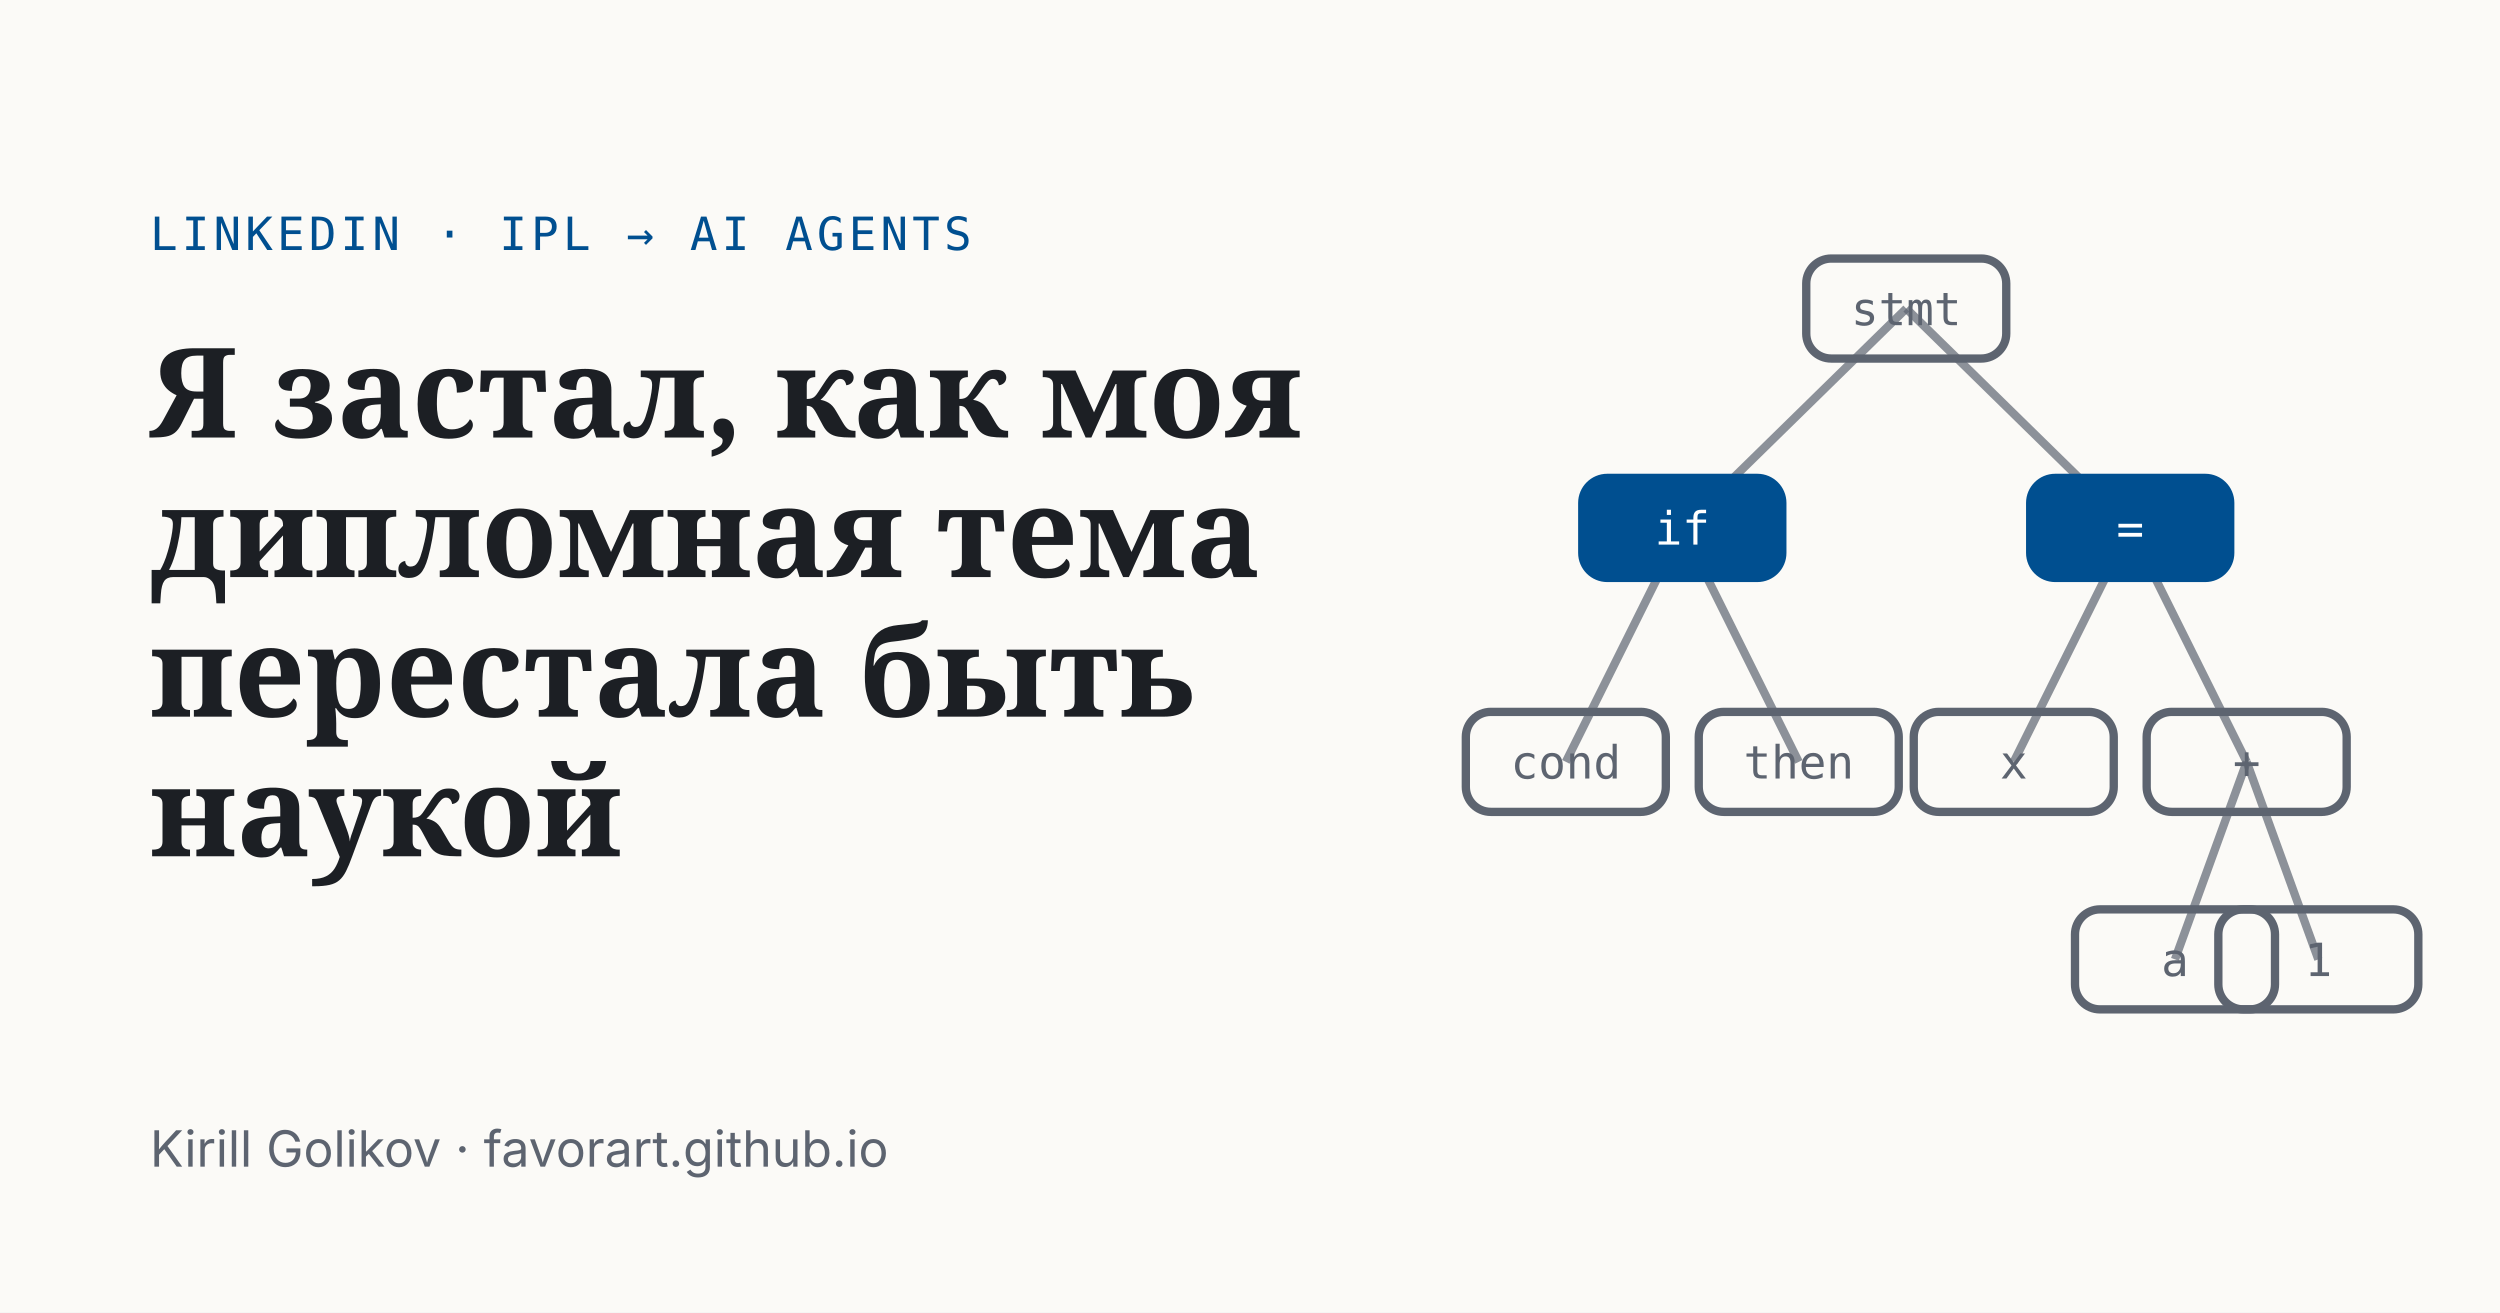
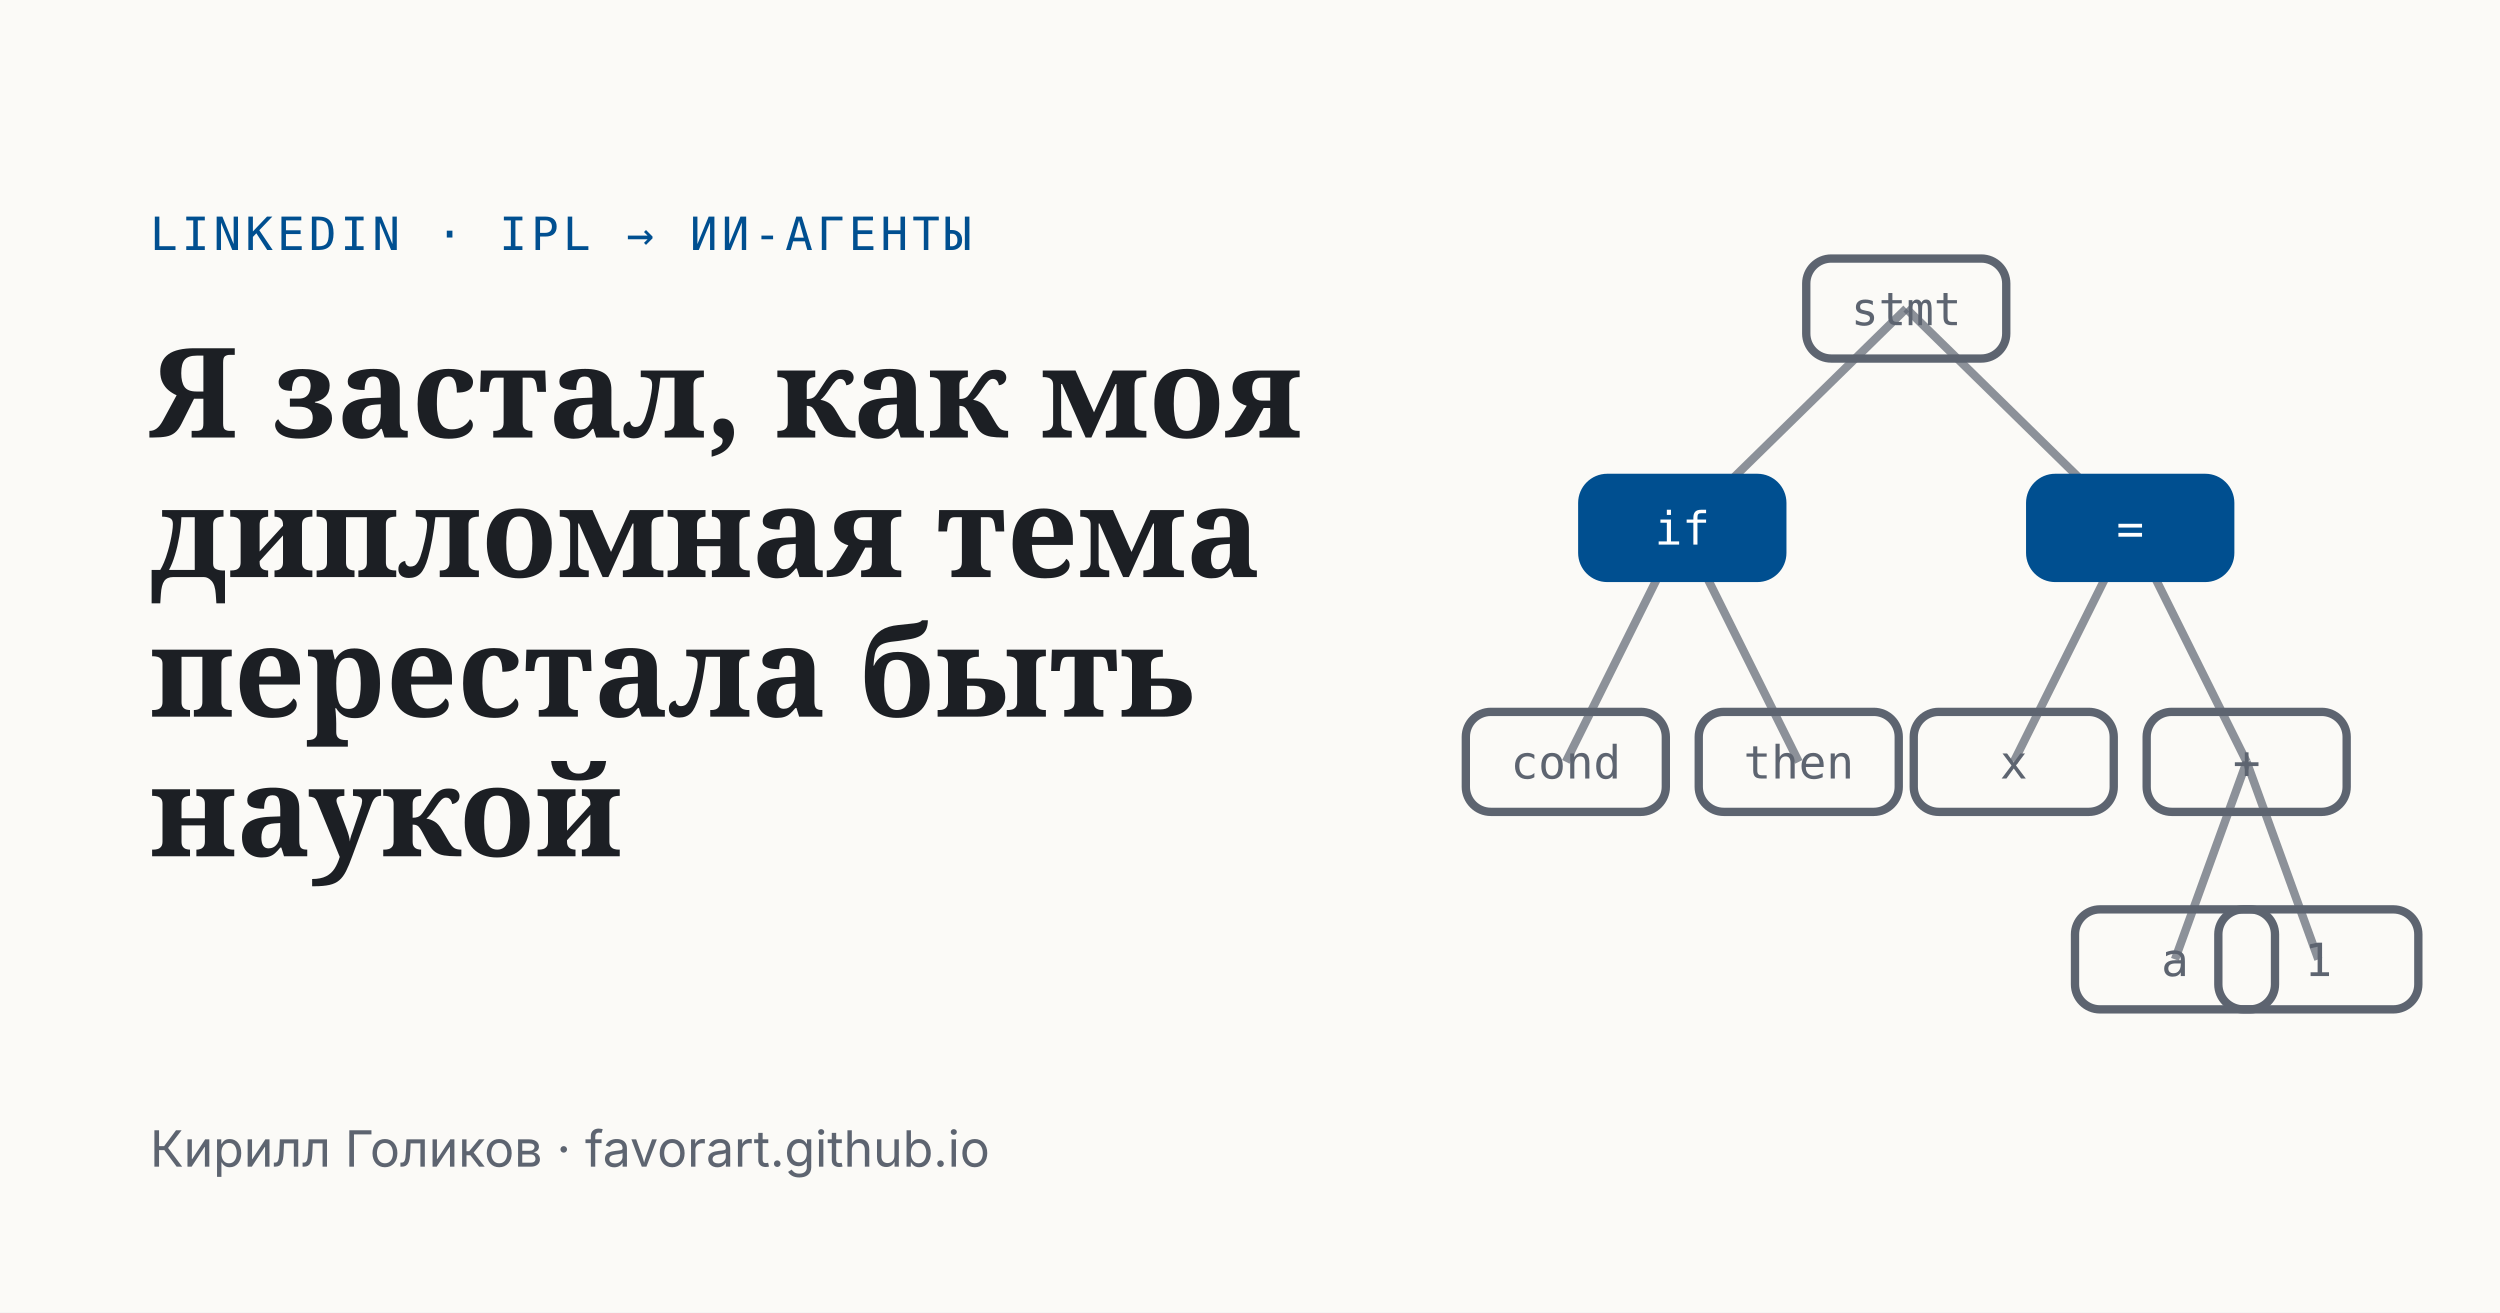
<svg xmlns="http://www.w3.org/2000/svg" width="1200" height="630" viewBox="0 0 1200 630">
  <rect width="1200" height="630" fill="#fbfaf7" />
  <line x1="915.0" y1="148.1" x2="807.5" y2="253.4" stroke="#5d6470" stroke-width="4" opacity=".7" />
  <line x1="915.0" y1="148.1" x2="1022.5" y2="253.4" stroke="#5d6470" stroke-width="4" opacity=".7" />
  <line x1="807.5" y1="253.4" x2="751.6" y2="365.7" stroke="#5d6470" stroke-width="4" opacity=".7" />
  <line x1="807.5" y1="253.4" x2="863.4" y2="365.7" stroke="#5d6470" stroke-width="4" opacity=".7" />
  <line x1="1022.5" y1="253.4" x2="966.6" y2="365.7" stroke="#5d6470" stroke-width="4" opacity=".7" />
  <line x1="1022.5" y1="253.4" x2="1078.4" y2="365.7" stroke="#5d6470" stroke-width="4" opacity=".7" />
  <line x1="1078.4" y1="365.7" x2="1044.0" y2="460.5" stroke="#5d6470" stroke-width="4" opacity=".7" />
  <line x1="1078.4" y1="365.7" x2="1112.8" y2="460.5" stroke="#5d6470" stroke-width="4" opacity=".7" />
  <rect x="867.0" y="124.1" width="96" height="48" rx="12" fill="none" stroke="#5d6470" stroke-width="4" />
  <text x="915.0" y="156.1" text-anchor="middle" font-family="'JetBrains Mono', Consolas, monospace" font-size="22" fill="#5d6470">stmt</text>
  <rect x="759.5" y="229.4" width="96" height="48" rx="12" fill="#004f90" stroke="#004f90" stroke-width="4" />
  <text x="807.5" y="261.4" text-anchor="middle" font-family="'JetBrains Mono', Consolas, monospace" font-size="22" fill="#ffffff">if</text>
  <rect x="974.5" y="229.4" width="96" height="48" rx="12" fill="#004f90" stroke="#004f90" stroke-width="4" />
  <text x="1022.5" y="261.4" text-anchor="middle" font-family="'JetBrains Mono', Consolas, monospace" font-size="22" fill="#ffffff">=</text>
  <rect x="703.6" y="341.7" width="96" height="48" rx="12" fill="none" stroke="#5d6470" stroke-width="4" />
  <text x="751.6" y="373.7" text-anchor="middle" font-family="'JetBrains Mono', Consolas, monospace" font-size="22" fill="#5d6470">cond</text>
  <rect x="815.4" y="341.7" width="96" height="48" rx="12" fill="none" stroke="#5d6470" stroke-width="4" />
  <text x="863.4" y="373.7" text-anchor="middle" font-family="'JetBrains Mono', Consolas, monospace" font-size="22" fill="#5d6470">then</text>
  <rect x="918.6" y="341.7" width="96" height="48" rx="12" fill="none" stroke="#5d6470" stroke-width="4" />
  <text x="966.6" y="373.7" text-anchor="middle" font-family="'JetBrains Mono', Consolas, monospace" font-size="22" fill="#5d6470">x</text>
  <rect x="1030.4" y="341.7" width="96" height="48" rx="12" fill="none" stroke="#5d6470" stroke-width="4" />
  <text x="1078.4" y="373.7" text-anchor="middle" font-family="'JetBrains Mono', Consolas, monospace" font-size="22" fill="#5d6470">+</text>
  <rect x="996.0" y="436.5" width="96" height="48" rx="12" fill="none" stroke="#5d6470" stroke-width="4" />
  <text x="1044.0" y="468.5" text-anchor="middle" font-family="'JetBrains Mono', Consolas, monospace" font-size="22" fill="#5d6470">a</text>
  <rect x="1064.8" y="436.5" width="96" height="48" rx="12" fill="none" stroke="#5d6470" stroke-width="4" />
  <text x="1112.8" y="468.5" text-anchor="middle" font-family="'JetBrains Mono', Consolas, monospace" font-size="22" fill="#5d6470">1</text>
-   <text x="72" y="120" font-family="'JetBrains Mono', Consolas, monospace" font-size="22" letter-spacing="2" fill="#004f90">LINKEDIN · IPL → AI AGENTS</text>
+   <text x="72" y="120" font-family="'JetBrains Mono', Consolas, monospace" font-size="22" letter-spacing="2" fill="#004f90">LINKEDIN · IPL → ИИ-АГЕНТЫ</text>
  <text x="72" y="210" font-family="'Source Serif 4', Georgia, serif" font-weight="600" font-size="60" fill="#1c1f24">Я застал, как моя</text>
  <text x="72" y="277" font-family="'Source Serif 4', Georgia, serif" font-weight="600" font-size="60" fill="#1c1f24">дипломная тема</text>
  <text x="72" y="344" font-family="'Source Serif 4', Georgia, serif" font-weight="600" font-size="60" fill="#1c1f24">перестала быть</text>
  <text x="72" y="411" font-family="'Source Serif 4', Georgia, serif" font-weight="600" font-size="60" fill="#1c1f24">наукой</text>
-   <text x="72" y="560" font-family="Inter, Arial, sans-serif" font-size="24" fill="#5d6470">Kirill Golikov · favorart.github.io</text>
+   <text x="72" y="560" font-family="Inter, Arial, sans-serif" font-size="24" fill="#5d6470">Кирилл Голиков · favorart.github.io</text>
</svg>
